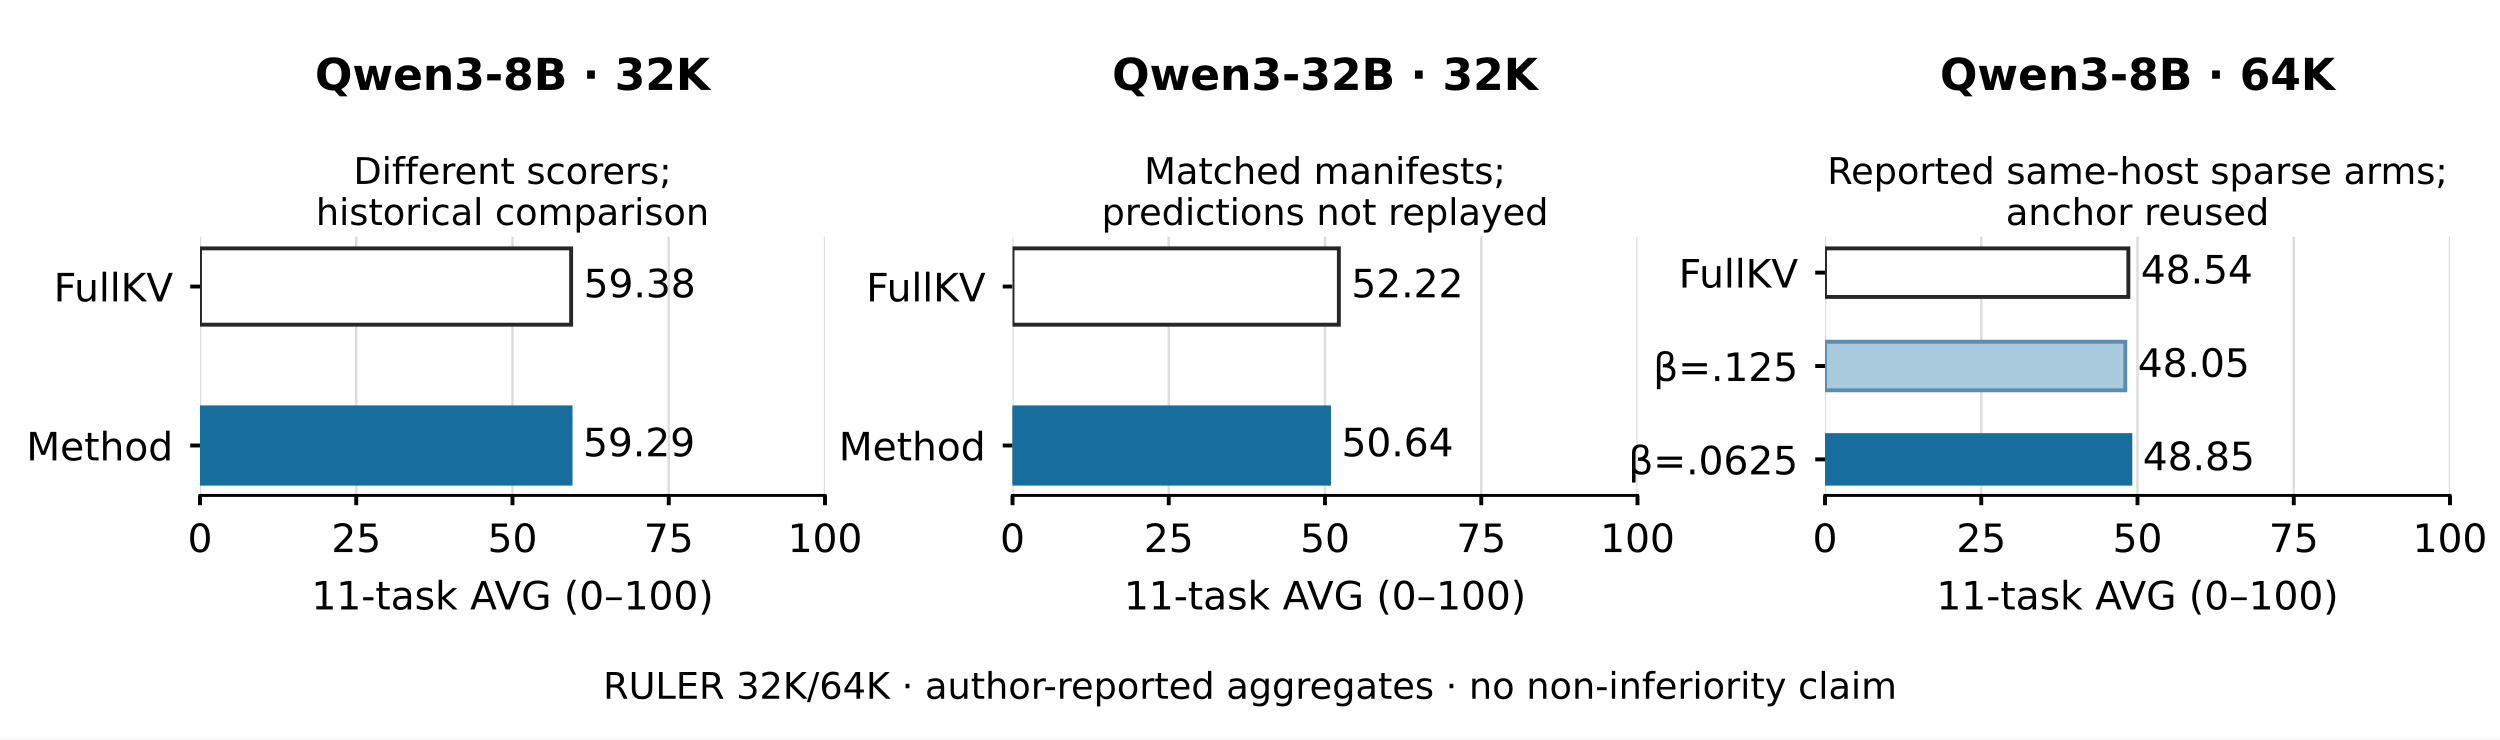
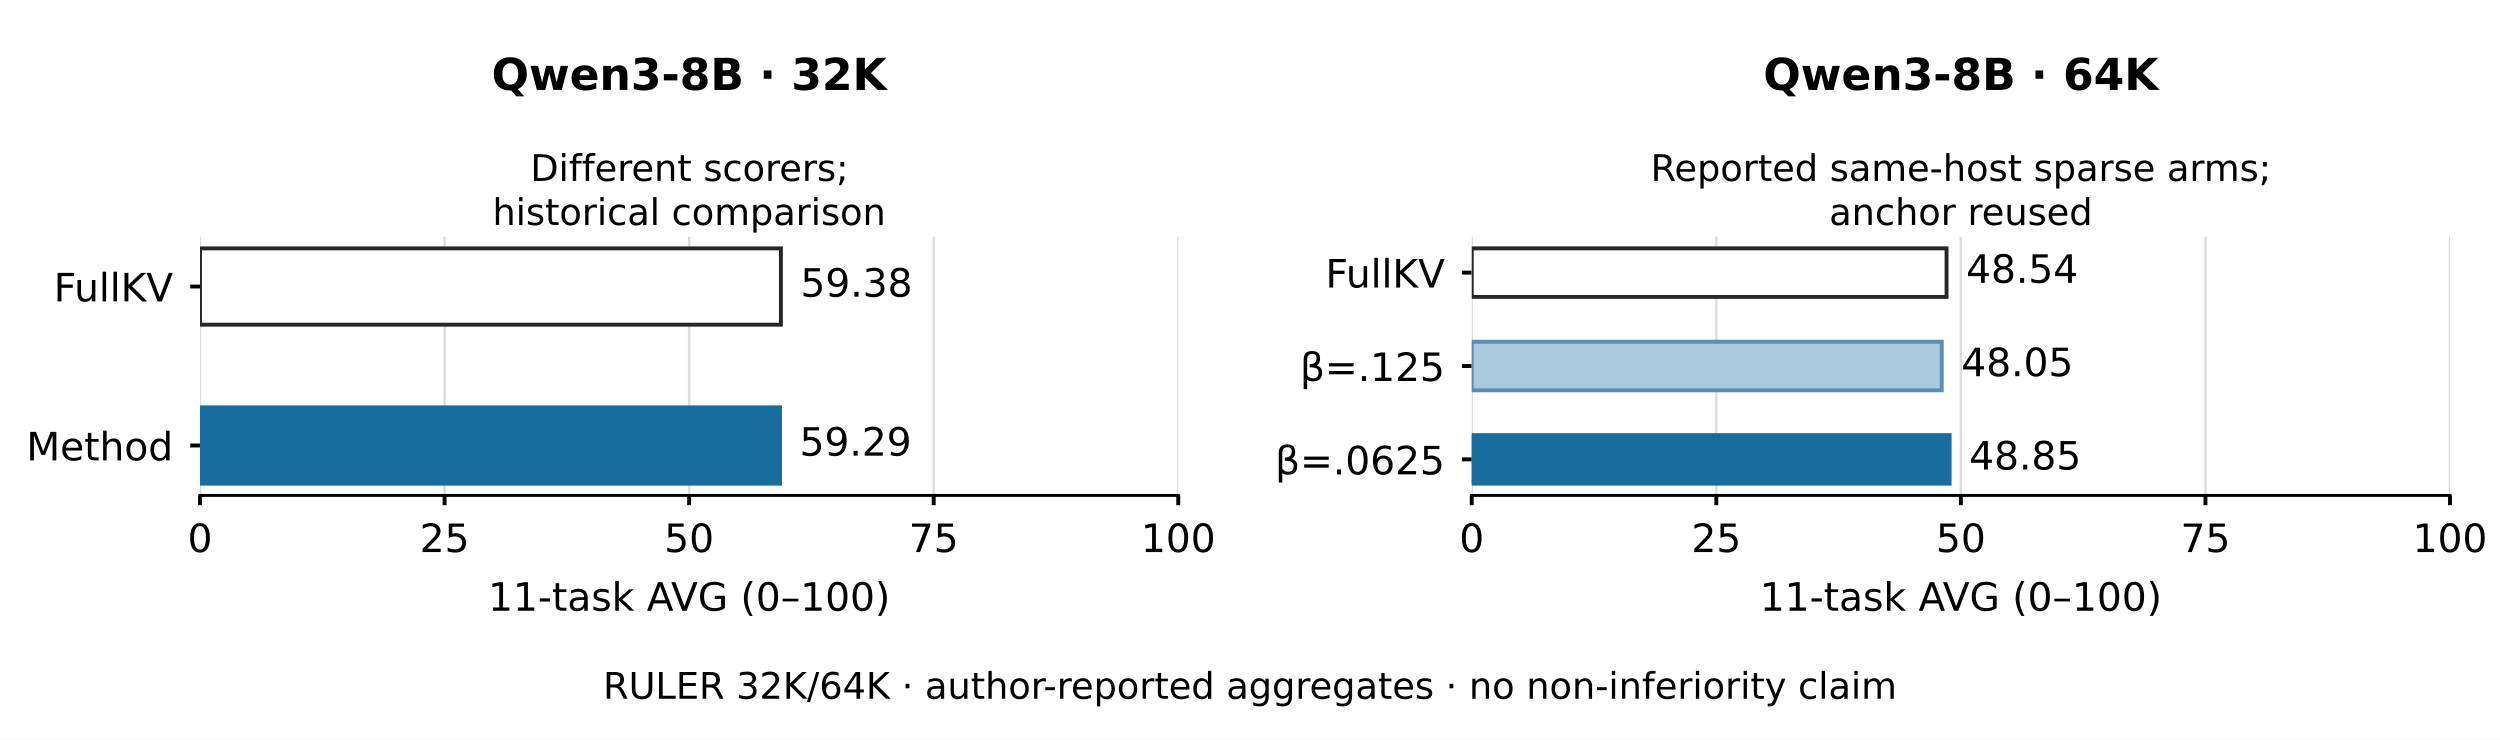
<svg xmlns="http://www.w3.org/2000/svg" xmlns:xlink="http://www.w3.org/1999/xlink" width="511.2pt" height="151.2pt" viewBox="0 0 511.2 151.2" version="1.1">
  <defs>
    <style type="text/css">*{stroke-linejoin: round; stroke-linecap: butt}</style>
  </defs>
  <g id="figure_1">
    <g id="patch_1">
      <path d="M 0 151.2  L 511.2 151.2  L 511.2 0  L 0 0  z " style="fill: #ffffff" />
    </g>
    <g id="axes_1">
      <g id="patch_2">
-         <path d="M 40.896 101.304  L 168.696 101.304  L 168.696 48.384  L 40.896 48.384  z " style="fill: #ffffff" />
+         <path d="M 40.896 101.304  L 240.931 101.304  L 240.931 48.384  L 40.896 48.384  z " style="fill: #ffffff" />
      </g>
      <g id="matplotlib.axis_1">
        <g id="xtick_1">
          <g id="line2d_1">
-             <path d="M 40.896 101.304  L 40.896 48.384  " clip-path="url(#p2fbca07a39)" style="fill: none; stroke: #dddddd; stroke-width: 0.5; stroke-linecap: square" />
+             <path d="M 40.896 101.304  L 40.896 48.384  " clip-path="url(#p29aef52758)" style="fill: none; stroke: #dddddd; stroke-width: 0.5; stroke-linecap: square" />
          </g>
          <g id="line2d_2">
            <defs>
-               <path id="me46f52d12d" d="M 0 0  L 0 2  " style="stroke: #000000; stroke-width: 0.8" />
+               <path id="ma07bf800ba" d="M 0 0  L 0 2  " style="stroke: #000000; stroke-width: 0.8" />
            </defs>
            <g>
-               <use xlink:href="#me46f52d12d" x="40.896" y="101.304" style="stroke: #000000; stroke-width: 0.8" />
+               <use xlink:href="#ma07bf800ba" x="40.896" y="101.304" style="stroke: #000000; stroke-width: 0.8" />
            </g>
          </g>
          <g id="text_1">
-             <text style="font-size: 8px; font-family: 'DejaVu Sans'; text-anchor: middle" x="40.896" y="112.883" transform="rotate(-0 40.896 112.8828)">0</text>
+             <text style="font-size: 8px; font-family: 'DejaVu Sans'; text-anchor: middle" x="40.896" y="112.882" transform="rotate(-0 40.896 112.8821)">0</text>
          </g>
        </g>
        <g id="xtick_2">
          <g id="line2d_3">
-             <path d="M 72.846 101.304  L 72.846 48.384  " clip-path="url(#p2fbca07a39)" style="fill: none; stroke: #dddddd; stroke-width: 0.5; stroke-linecap: square" />
+             <path d="M 90.905 101.304  L 90.905 48.384  " clip-path="url(#p29aef52758)" style="fill: none; stroke: #dddddd; stroke-width: 0.5; stroke-linecap: square" />
          </g>
          <g id="line2d_4">
            <g>
-               <use xlink:href="#me46f52d12d" x="72.846" y="101.304" style="stroke: #000000; stroke-width: 0.8" />
+               <use xlink:href="#ma07bf800ba" x="90.905" y="101.304" style="stroke: #000000; stroke-width: 0.8" />
            </g>
          </g>
          <g id="text_2">
-             <text style="font-size: 8px; font-family: 'DejaVu Sans'; text-anchor: middle" x="72.846" y="112.883" transform="rotate(-0 72.846 112.8828)">25</text>
+             <text style="font-size: 8px; font-family: 'DejaVu Sans'; text-anchor: middle" x="90.905" y="112.882" transform="rotate(-0 90.9047 112.8821)">25</text>
          </g>
        </g>
        <g id="xtick_3">
          <g id="line2d_5">
-             <path d="M 104.796 101.304  L 104.796 48.384  " clip-path="url(#p2fbca07a39)" style="fill: none; stroke: #dddddd; stroke-width: 0.5; stroke-linecap: square" />
+             <path d="M 140.913 101.304  L 140.913 48.384  " clip-path="url(#p29aef52758)" style="fill: none; stroke: #dddddd; stroke-width: 0.5; stroke-linecap: square" />
          </g>
          <g id="line2d_6">
            <g>
-               <use xlink:href="#me46f52d12d" x="104.796" y="101.304" style="stroke: #000000; stroke-width: 0.8" />
+               <use xlink:href="#ma07bf800ba" x="140.913" y="101.304" style="stroke: #000000; stroke-width: 0.8" />
            </g>
          </g>
          <g id="text_3">
-             <text style="font-size: 8px; font-family: 'DejaVu Sans'; text-anchor: middle" x="104.796" y="112.883" transform="rotate(-0 104.796 112.8828)">50</text>
+             <text style="font-size: 8px; font-family: 'DejaVu Sans'; text-anchor: middle" x="140.913" y="112.882" transform="rotate(-0 140.9134 112.8821)">50</text>
          </g>
        </g>
        <g id="xtick_4">
          <g id="line2d_7">
-             <path d="M 136.746 101.304  L 136.746 48.384  " clip-path="url(#p2fbca07a39)" style="fill: none; stroke: #dddddd; stroke-width: 0.5; stroke-linecap: square" />
+             <path d="M 190.922 101.304  L 190.922 48.384  " clip-path="url(#p29aef52758)" style="fill: none; stroke: #dddddd; stroke-width: 0.5; stroke-linecap: square" />
          </g>
          <g id="line2d_8">
            <g>
-               <use xlink:href="#me46f52d12d" x="136.746" y="101.304" style="stroke: #000000; stroke-width: 0.8" />
+               <use xlink:href="#ma07bf800ba" x="190.922" y="101.304" style="stroke: #000000; stroke-width: 0.8" />
            </g>
          </g>
          <g id="text_4">
-             <text style="font-size: 8px; font-family: 'DejaVu Sans'; text-anchor: middle" x="136.746" y="112.883" transform="rotate(-0 136.746 112.8828)">75</text>
+             <text style="font-size: 8px; font-family: 'DejaVu Sans'; text-anchor: middle" x="190.922" y="112.882" transform="rotate(-0 190.9221 112.8821)">75</text>
          </g>
        </g>
        <g id="xtick_5">
          <g id="line2d_9">
-             <path d="M 168.696 101.304  L 168.696 48.384  " clip-path="url(#p2fbca07a39)" style="fill: none; stroke: #dddddd; stroke-width: 0.5; stroke-linecap: square" />
+             <path d="M 240.931 101.304  L 240.931 48.384  " clip-path="url(#p29aef52758)" style="fill: none; stroke: #dddddd; stroke-width: 0.5; stroke-linecap: square" />
          </g>
          <g id="line2d_10">
            <g>
-               <use xlink:href="#me46f52d12d" x="168.696" y="101.304" style="stroke: #000000; stroke-width: 0.8" />
+               <use xlink:href="#ma07bf800ba" x="240.931" y="101.304" style="stroke: #000000; stroke-width: 0.8" />
            </g>
          </g>
          <g id="text_5">
-             <text style="font-size: 8px; font-family: 'DejaVu Sans'; text-anchor: middle" x="168.696" y="112.883" transform="rotate(-0 168.696 112.8828)">100</text>
+             <text style="font-size: 8px; font-family: 'DejaVu Sans'; text-anchor: middle" x="240.931" y="112.882" transform="rotate(-0 240.9308 112.8821)">100</text>
          </g>
        </g>
        <g id="text_6">
-           <text style="font-size: 8px; font-family: 'DejaVu Sans'; text-anchor: middle" x="104.796" y="124.625" transform="rotate(-0 104.796 124.6252)">11-task AVG (0–100)</text>
+           <text style="font-size: 8px; font-family: 'DejaVu Sans'; text-anchor: middle" x="140.913" y="124.883" transform="rotate(-0 140.9134 124.8828)">11-task AVG (0–100)</text>
        </g>
      </g>
      <g id="matplotlib.axis_2">
        <g id="ytick_1">
          <g id="line2d_11">
            <defs>
-               <path id="m585471a58e" d="M 0 0  L -2 0  " style="stroke: #000000; stroke-width: 0.8" />
+               <path id="me3f5786818" d="M 0 0  L -2 0  " style="stroke: #000000; stroke-width: 0.8" />
            </defs>
            <g>
-               <use xlink:href="#m585471a58e" x="40.896" y="58.591" style="stroke: #000000; stroke-width: 0.8" />
+               <use xlink:href="#me3f5786818" x="40.896" y="58.591" style="stroke: #000000; stroke-width: 0.8" />
            </g>
          </g>
          <g id="text_7">
            <text style="font-size: 8px; font-family: 'DejaVu Sans'; text-anchor: end" x="35.396" y="61.63" transform="rotate(-0 35.396 61.6303)">FullKV</text>
          </g>
        </g>
        <g id="ytick_2">
          <g id="line2d_12">
            <g>
-               <use xlink:href="#m585471a58e" x="40.896" y="91.097" style="stroke: #000000; stroke-width: 0.8" />
+               <use xlink:href="#me3f5786818" x="40.896" y="91.097" style="stroke: #000000; stroke-width: 0.8" />
            </g>
          </g>
          <g id="text_8">
            <text style="font-size: 8px; font-family: 'DejaVu Sans'; text-anchor: end" x="35.396" y="94.136" transform="rotate(-0 35.396 94.13645)">Method</text>
          </g>
        </g>
      </g>
      <g id="patch_3">
-         <path d="M 40.896 66.392  L 116.786 66.392  L 116.786 50.789  L 40.896 50.789  z " clip-path="url(#p2fbca07a39)" style="fill: #ffffff; stroke: #272727; stroke-width: 0.8; stroke-linejoin: miter" />
+         <path d="M 40.896 66.392  L 159.68 66.392  L 159.68 50.789  L 40.896 50.789  z " clip-path="url(#p29aef52758)" style="fill: #ffffff; stroke: #272727; stroke-width: 0.8; stroke-linejoin: miter" />
      </g>
      <g id="patch_4">
-         <path d="M 40.896 98.899  L 116.67 98.899  L 116.67 83.296  L 40.896 83.296  z " clip-path="url(#p2fbca07a39)" style="fill: #176e9e; stroke: #176e9e; stroke-width: 0.8; stroke-linejoin: miter" />
+         <path d="M 40.896 98.899  L 159.498 98.899  L 159.498 83.296  L 40.896 83.296  z " clip-path="url(#p29aef52758)" style="fill: #176e9e; stroke: #176e9e; stroke-width: 0.8; stroke-linejoin: miter" />
      </g>
      <g id="patch_5">
-         <path d="M 40.896 101.304  L 168.696 101.304  " style="fill: none; stroke: #000000; stroke-width: 0.6; stroke-linejoin: miter; stroke-linecap: square" />
+         <path d="M 40.896 101.304  L 240.931 101.304  " style="fill: none; stroke: #000000; stroke-width: 0.6; stroke-linejoin: miter; stroke-linecap: square" />
      </g>
      <g id="text_9">
-         <text style="font-size: 8px; font-family: 'DejaVu Sans'; text-anchor: start" x="119.342" y="60.798" transform="rotate(-0 119.342 60.79843)">59.38</text>
+         <text style="font-size: 8px; font-family: 'DejaVu Sans'; text-anchor: start" x="163.681" y="60.669" transform="rotate(-0 163.681 60.66905)">59.38</text>
      </g>
      <g id="text_10">
-         <text style="font-size: 8px; font-family: 'DejaVu Sans'; text-anchor: start" x="119.226" y="93.305" transform="rotate(-0 119.2258 93.30457)">59.29</text>
+         <text style="font-size: 8px; font-family: 'DejaVu Sans'; text-anchor: start" x="163.499" y="93.175" transform="rotate(-0 163.4991 93.1752)">59.29</text>
      </g>
      <g id="text_11">
-         <text style="font-size: 7.5px; font-family: 'DejaVu Sans'" transform="translate(72.28291 37.60424)">Different scorers;</text>
-         <text style="font-size: 7.5px; font-family: 'DejaVu Sans'" transform="translate(64.58662 46.0026)">historical comparison</text>
+         <text style="font-size: 7.5px; font-family: 'DejaVu Sans'" transform="translate(108.4536 37.00055)">Different scorers;</text>
+         <text style="font-size: 7.5px; font-family: 'DejaVu Sans'" transform="translate(100.704 46.0026)">historical comparison</text>
      </g>
      <g id="text_12">
-         <text style="font-weight: 700; font-size: 9px; font-family: 'DejaVu Sans'; text-anchor: middle" x="104.796" y="18.384" transform="rotate(-0 104.796 18.384)">Qwen3-8B · 32K</text>
+         <text style="font-weight: 700; font-size: 9px; font-family: 'DejaVu Sans'; text-anchor: middle" x="140.913" y="18.384" transform="rotate(-0 140.9134 18.384)">Qwen3-8B · 32K</text>
      </g>
    </g>
    <g id="axes_2">
      <g id="patch_6">
-         <path d="M 207.036 101.304  L 334.836 101.304  L 334.836 48.384  L 207.036 48.384  z " style="fill: #ffffff" />
+         <path d="M 300.941 101.304  L 500.976 101.304  L 500.976 48.384  L 300.941 48.384  z " style="fill: #ffffff" />
      </g>
      <g id="matplotlib.axis_3">
        <g id="xtick_6">
          <g id="line2d_13">
-             <path d="M 207.036 101.304  L 207.036 48.384  " clip-path="url(#p672be90d15)" style="fill: none; stroke: #dddddd; stroke-width: 0.5; stroke-linecap: square" />
+             <path d="M 300.941 101.304  L 300.941 48.384  " clip-path="url(#p361df8e902)" style="fill: none; stroke: #dddddd; stroke-width: 0.5; stroke-linecap: square" />
          </g>
          <g id="line2d_14">
            <g>
-               <use xlink:href="#me46f52d12d" x="207.036" y="101.304" style="stroke: #000000; stroke-width: 0.8" />
+               <use xlink:href="#ma07bf800ba" x="300.941" y="101.304" style="stroke: #000000; stroke-width: 0.8" />
            </g>
          </g>
          <g id="text_13">
-             <text style="font-size: 8px; font-family: 'DejaVu Sans'; text-anchor: middle" x="207.036" y="112.883" transform="rotate(-0 207.036 112.8828)">0</text>
+             <text style="font-size: 8px; font-family: 'DejaVu Sans'; text-anchor: middle" x="300.941" y="112.882" transform="rotate(-0 300.9412 112.8821)">0</text>
          </g>
        </g>
        <g id="xtick_7">
          <g id="line2d_15">
-             <path d="M 238.986 101.304  L 238.986 48.384  " clip-path="url(#p672be90d15)" style="fill: none; stroke: #dddddd; stroke-width: 0.5; stroke-linecap: square" />
+             <path d="M 350.95 101.304  L 350.95 48.384  " clip-path="url(#p361df8e902)" style="fill: none; stroke: #dddddd; stroke-width: 0.5; stroke-linecap: square" />
          </g>
          <g id="line2d_16">
            <g>
-               <use xlink:href="#me46f52d12d" x="238.986" y="101.304" style="stroke: #000000; stroke-width: 0.8" />
+               <use xlink:href="#ma07bf800ba" x="350.95" y="101.304" style="stroke: #000000; stroke-width: 0.8" />
            </g>
          </g>
          <g id="text_14">
-             <text style="font-size: 8px; font-family: 'DejaVu Sans'; text-anchor: middle" x="238.986" y="112.883" transform="rotate(-0 238.986 112.8828)">25</text>
+             <text style="font-size: 8px; font-family: 'DejaVu Sans'; text-anchor: middle" x="350.95" y="112.882" transform="rotate(-0 350.9499 112.8821)">25</text>
          </g>
        </g>
        <g id="xtick_8">
          <g id="line2d_17">
-             <path d="M 270.936 101.304  L 270.936 48.384  " clip-path="url(#p672be90d15)" style="fill: none; stroke: #dddddd; stroke-width: 0.5; stroke-linecap: square" />
+             <path d="M 400.959 101.304  L 400.959 48.384  " clip-path="url(#p361df8e902)" style="fill: none; stroke: #dddddd; stroke-width: 0.5; stroke-linecap: square" />
          </g>
          <g id="line2d_18">
            <g>
-               <use xlink:href="#me46f52d12d" x="270.936" y="101.304" style="stroke: #000000; stroke-width: 0.8" />
+               <use xlink:href="#ma07bf800ba" x="400.959" y="101.304" style="stroke: #000000; stroke-width: 0.8" />
            </g>
          </g>
          <g id="text_15">
-             <text style="font-size: 8px; font-family: 'DejaVu Sans'; text-anchor: middle" x="270.936" y="112.883" transform="rotate(-0 270.936 112.8828)">50</text>
+             <text style="font-size: 8px; font-family: 'DejaVu Sans'; text-anchor: middle" x="400.959" y="112.882" transform="rotate(-0 400.9586 112.8821)">50</text>
          </g>
        </g>
        <g id="xtick_9">
          <g id="line2d_19">
-             <path d="M 302.886 101.304  L 302.886 48.384  " clip-path="url(#p672be90d15)" style="fill: none; stroke: #dddddd; stroke-width: 0.5; stroke-linecap: square" />
+             <path d="M 450.967 101.304  L 450.967 48.384  " clip-path="url(#p361df8e902)" style="fill: none; stroke: #dddddd; stroke-width: 0.5; stroke-linecap: square" />
          </g>
          <g id="line2d_20">
            <g>
-               <use xlink:href="#me46f52d12d" x="302.886" y="101.304" style="stroke: #000000; stroke-width: 0.8" />
+               <use xlink:href="#ma07bf800ba" x="450.967" y="101.304" style="stroke: #000000; stroke-width: 0.8" />
            </g>
          </g>
          <g id="text_16">
-             <text style="font-size: 8px; font-family: 'DejaVu Sans'; text-anchor: middle" x="302.886" y="112.883" transform="rotate(-0 302.886 112.8828)">75</text>
+             <text style="font-size: 8px; font-family: 'DejaVu Sans'; text-anchor: middle" x="450.967" y="112.882" transform="rotate(-0 450.9673 112.8821)">75</text>
          </g>
        </g>
        <g id="xtick_10">
          <g id="line2d_21">
-             <path d="M 334.836 101.304  L 334.836 48.384  " clip-path="url(#p672be90d15)" style="fill: none; stroke: #dddddd; stroke-width: 0.5; stroke-linecap: square" />
+             <path d="M 500.976 101.304  L 500.976 48.384  " clip-path="url(#p361df8e902)" style="fill: none; stroke: #dddddd; stroke-width: 0.5; stroke-linecap: square" />
          </g>
          <g id="line2d_22">
            <g>
-               <use xlink:href="#me46f52d12d" x="334.836" y="101.304" style="stroke: #000000; stroke-width: 0.8" />
+               <use xlink:href="#ma07bf800ba" x="500.976" y="101.304" style="stroke: #000000; stroke-width: 0.8" />
            </g>
          </g>
          <g id="text_17">
-             <text style="font-size: 8px; font-family: 'DejaVu Sans'; text-anchor: middle" x="334.836" y="112.883" transform="rotate(-0 334.836 112.8828)">100</text>
+             <text style="font-size: 8px; font-family: 'DejaVu Sans'; text-anchor: middle" x="500.976" y="112.882" transform="rotate(-0 500.976 112.8821)">100</text>
          </g>
        </g>
        <g id="text_18">
-           <text style="font-size: 8px; font-family: 'DejaVu Sans'; text-anchor: middle" x="270.936" y="124.625" transform="rotate(-0 270.936 124.6252)">11-task AVG (0–100)</text>
+           <text style="font-size: 8px; font-family: 'DejaVu Sans'; text-anchor: middle" x="400.959" y="124.883" transform="rotate(-0 400.9586 124.8828)">11-task AVG (0–100)</text>
        </g>
      </g>
      <g id="matplotlib.axis_4">
        <g id="ytick_3">
          <g id="line2d_23">
            <g>
-               <use xlink:href="#m585471a58e" x="207.036" y="58.591" style="stroke: #000000; stroke-width: 0.8" />
+               <use xlink:href="#me3f5786818" x="300.941" y="55.753" style="stroke: #000000; stroke-width: 0.8" />
            </g>
          </g>
          <g id="text_19">
-             <text style="font-size: 8px; font-family: 'DejaVu Sans'; text-anchor: end" x="201.536" y="61.63" transform="rotate(-0 201.536 61.6303)">FullKV</text>
+             <text style="font-size: 8px; font-family: 'DejaVu Sans'; text-anchor: end" x="295.441" y="58.792" transform="rotate(-0 295.4412 58.79247)">FullKV</text>
          </g>
        </g>
        <g id="ytick_4">
          <g id="line2d_24">
            <g>
-               <use xlink:href="#m585471a58e" x="207.036" y="91.097" style="stroke: #000000; stroke-width: 0.8" />
+               <use xlink:href="#me3f5786818" x="300.941" y="74.844" style="stroke: #000000; stroke-width: 0.8" />
            </g>
          </g>
          <g id="text_20">
-             <text style="font-size: 8px; font-family: 'DejaVu Sans'; text-anchor: end" x="201.536" y="94.136" transform="rotate(-0 201.536 94.13645)">Method</text>
+             <text style="font-size: 8px; font-family: 'DejaVu Sans'; text-anchor: end" x="295.441" y="77.908" transform="rotate(-0 295.4412 77.90838)">β=.125</text>
+           </g>
+         </g>
+         <g id="ytick_5">
+           <g id="line2d_25">
+             <g>
+               <use xlink:href="#me3f5786818" x="300.941" y="93.935" style="stroke: #000000; stroke-width: 0.8" />
+             </g>
+           </g>
+           <g id="text_21">
+             <text style="font-size: 8px; font-family: 'DejaVu Sans'; text-anchor: end" x="295.441" y="96.999" transform="rotate(-0 295.4412 96.99928)">β=.0625</text>
          </g>
        </g>
      </g>
      <g id="patch_7">
-         <path d="M 207.036 66.392  L 273.771 66.392  L 273.771 50.789  L 207.036 50.789  z " clip-path="url(#p672be90d15)" style="fill: #ffffff; stroke: #272727; stroke-width: 0.8; stroke-linejoin: miter" />
+         <path d="M 300.941 60.717  L 398.031 60.717  L 398.031 50.789  L 300.941 50.789  z " clip-path="url(#p361df8e902)" style="fill: #ffffff; stroke: #272727; stroke-width: 0.8; stroke-linejoin: miter" />
      </g>
      <g id="patch_8">
-         <path d="M 207.036 98.899  L 271.757 98.899  L 271.757 83.296  L 207.036 83.296  z " clip-path="url(#p672be90d15)" style="fill: #176e9e; stroke: #176e9e; stroke-width: 0.8; stroke-linejoin: miter" />
+         <path d="M 300.941 79.808  L 397.049 79.808  L 397.049 69.88  L 300.941 69.88  z " clip-path="url(#p361df8e902)" style="fill: #a9cadd; stroke: #5b8db4; stroke-width: 0.8; stroke-linejoin: miter" />
      </g>
      <g id="patch_9">
-         <path d="M 207.036 101.304  L 334.836 101.304  " style="fill: none; stroke: #000000; stroke-width: 0.6; stroke-linejoin: miter; stroke-linecap: square" />
-       </g>
-       <g id="text_21">
-         <text style="font-size: 8px; font-family: 'DejaVu Sans'; text-anchor: start" x="276.327" y="60.798" transform="rotate(-0 276.3268 60.79843)">52.22</text>
+         <path d="M 300.941 98.899  L 398.658 98.899  L 398.658 88.971  L 300.941 88.971  z " clip-path="url(#p361df8e902)" style="fill: #176e9e; stroke: #176e9e; stroke-width: 0.8; stroke-linejoin: miter" />
+       </g>
+       <g id="patch_10">
+         <path d="M 300.941 101.304  L 500.976 101.304  " style="fill: none; stroke: #000000; stroke-width: 0.6; stroke-linejoin: miter; stroke-linecap: square" />
      </g>
      <g id="text_22">
-         <text style="font-size: 8px; font-family: 'DejaVu Sans'; text-anchor: start" x="274.313" y="93.305" transform="rotate(-0 274.3134 93.30457)">50.64</text>
+         <text style="font-size: 8px; font-family: 'DejaVu Sans'; text-anchor: start" x="402.032" y="57.831" transform="rotate(-0 402.0315 57.83122)">48.54</text>
      </g>
      <g id="text_23">
-         <text style="font-size: 7.5px; font-family: 'DejaVu Sans'" transform="translate(233.9768 37.60424)">Matched manifests;</text>
-         <text style="font-size: 7.5px; font-family: 'DejaVu Sans'" transform="translate(225.2522 46.0026)">predictions not replayed</text>
+         <text style="font-size: 8px; font-family: 'DejaVu Sans'; text-anchor: start" x="401.05" y="76.922" transform="rotate(-0 401.0495 76.92212)">48.05</text>
      </g>
      <g id="text_24">
-         <text style="font-weight: 700; font-size: 9px; font-family: 'DejaVu Sans'; text-anchor: middle" x="270.936" y="18.384" transform="rotate(-0 270.936 18.384)">Qwen3-32B · 32K</text>
-       </g>
-     </g>
-     <g id="axes_3">
-       <g id="patch_10">
-         <path d="M 373.176 101.304  L 500.976 101.304  L 500.976 48.384  L 373.176 48.384  z " style="fill: #ffffff" />
-       </g>
-       <g id="matplotlib.axis_5">
-         <g id="xtick_11">
-           <g id="line2d_25">
-             <path d="M 373.176 101.304  L 373.176 48.384  " clip-path="url(#pf4c07f5f20)" style="fill: none; stroke: #dddddd; stroke-width: 0.5; stroke-linecap: square" />
-           </g>
-           <g id="line2d_26">
-             <g>
-               <use xlink:href="#me46f52d12d" x="373.176" y="101.304" style="stroke: #000000; stroke-width: 0.8" />
-             </g>
-           </g>
-           <g id="text_25">
-             <text style="font-size: 8px; font-family: 'DejaVu Sans'; text-anchor: middle" x="373.176" y="112.883" transform="rotate(-0 373.176 112.8828)">0</text>
-           </g>
-         </g>
-         <g id="xtick_12">
-           <g id="line2d_27">
-             <path d="M 405.126 101.304  L 405.126 48.384  " clip-path="url(#pf4c07f5f20)" style="fill: none; stroke: #dddddd; stroke-width: 0.5; stroke-linecap: square" />
-           </g>
-           <g id="line2d_28">
-             <g>
-               <use xlink:href="#me46f52d12d" x="405.126" y="101.304" style="stroke: #000000; stroke-width: 0.8" />
-             </g>
-           </g>
-           <g id="text_26">
-             <text style="font-size: 8px; font-family: 'DejaVu Sans'; text-anchor: middle" x="405.126" y="112.883" transform="rotate(-0 405.126 112.8828)">25</text>
-           </g>
-         </g>
-         <g id="xtick_13">
-           <g id="line2d_29">
-             <path d="M 437.076 101.304  L 437.076 48.384  " clip-path="url(#pf4c07f5f20)" style="fill: none; stroke: #dddddd; stroke-width: 0.5; stroke-linecap: square" />
-           </g>
-           <g id="line2d_30">
-             <g>
-               <use xlink:href="#me46f52d12d" x="437.076" y="101.304" style="stroke: #000000; stroke-width: 0.8" />
-             </g>
-           </g>
-           <g id="text_27">
-             <text style="font-size: 8px; font-family: 'DejaVu Sans'; text-anchor: middle" x="437.076" y="112.883" transform="rotate(-0 437.076 112.8828)">50</text>
-           </g>
-         </g>
-         <g id="xtick_14">
-           <g id="line2d_31">
-             <path d="M 469.026 101.304  L 469.026 48.384  " clip-path="url(#pf4c07f5f20)" style="fill: none; stroke: #dddddd; stroke-width: 0.5; stroke-linecap: square" />
-           </g>
-           <g id="line2d_32">
-             <g>
-               <use xlink:href="#me46f52d12d" x="469.026" y="101.304" style="stroke: #000000; stroke-width: 0.8" />
-             </g>
-           </g>
-           <g id="text_28">
-             <text style="font-size: 8px; font-family: 'DejaVu Sans'; text-anchor: middle" x="469.026" y="112.883" transform="rotate(-0 469.026 112.8828)">75</text>
-           </g>
-         </g>
-         <g id="xtick_15">
-           <g id="line2d_33">
-             <path d="M 500.976 101.304  L 500.976 48.384  " clip-path="url(#pf4c07f5f20)" style="fill: none; stroke: #dddddd; stroke-width: 0.5; stroke-linecap: square" />
-           </g>
-           <g id="line2d_34">
-             <g>
-               <use xlink:href="#me46f52d12d" x="500.976" y="101.304" style="stroke: #000000; stroke-width: 0.8" />
-             </g>
-           </g>
-           <g id="text_29">
-             <text style="font-size: 8px; font-family: 'DejaVu Sans'; text-anchor: middle" x="500.976" y="112.883" transform="rotate(-0 500.976 112.8828)">100</text>
-           </g>
-         </g>
-         <g id="text_30">
-           <text style="font-size: 8px; font-family: 'DejaVu Sans'; text-anchor: middle" x="437.076" y="124.625" transform="rotate(-0 437.076 124.6252)">11-task AVG (0–100)</text>
-         </g>
-       </g>
-       <g id="matplotlib.axis_6">
-         <g id="ytick_5">
-           <g id="line2d_35">
-             <g>
-               <use xlink:href="#m585471a58e" x="373.176" y="55.753" style="stroke: #000000; stroke-width: 0.8" />
-             </g>
-           </g>
-           <g id="text_31">
-             <text style="font-size: 8px; font-family: 'DejaVu Sans'; text-anchor: end" x="367.676" y="58.792" transform="rotate(-0 367.676 58.79247)">FullKV</text>
-           </g>
-         </g>
-         <g id="ytick_6">
-           <g id="line2d_36">
-             <g>
-               <use xlink:href="#m585471a58e" x="373.176" y="74.844" style="stroke: #000000; stroke-width: 0.8" />
-             </g>
-           </g>
-           <g id="text_32">
-             <text style="font-size: 8px; font-family: 'DejaVu Sans'; text-anchor: end" x="367.676" y="77.908" transform="rotate(-0 367.676 77.90838)">β=.125</text>
-           </g>
-         </g>
-         <g id="ytick_7">
-           <g id="line2d_37">
-             <g>
-               <use xlink:href="#m585471a58e" x="373.176" y="93.935" style="stroke: #000000; stroke-width: 0.8" />
-             </g>
-           </g>
-           <g id="text_33">
-             <text style="font-size: 8px; font-family: 'DejaVu Sans'; text-anchor: end" x="367.676" y="96.999" transform="rotate(-0 367.676 96.99928)">β=.0625</text>
-           </g>
-         </g>
-       </g>
-       <g id="patch_11">
-         <path d="M 373.176 60.717  L 435.205 60.717  L 435.205 50.789  L 373.176 50.789  z " clip-path="url(#pf4c07f5f20)" style="fill: #ffffff; stroke: #272727; stroke-width: 0.8; stroke-linejoin: miter" />
-       </g>
-       <g id="patch_12">
-         <path d="M 373.176 79.808  L 434.578 79.808  L 434.578 69.88  L 373.176 69.88  z " clip-path="url(#pf4c07f5f20)" style="fill: #a9cadd; stroke: #5b8db4; stroke-width: 0.8; stroke-linejoin: miter" />
-       </g>
-       <g id="patch_13">
-         <path d="M 373.176 98.899  L 435.606 98.899  L 435.606 88.971  L 373.176 88.971  z " clip-path="url(#pf4c07f5f20)" style="fill: #176e9e; stroke: #176e9e; stroke-width: 0.8; stroke-linejoin: miter" />
-       </g>
-       <g id="patch_14">
-         <path d="M 373.176 101.304  L 500.976 101.304  " style="fill: none; stroke: #000000; stroke-width: 0.6; stroke-linejoin: miter; stroke-linecap: square" />
-       </g>
-       <g id="text_34">
-         <text style="font-size: 8px; font-family: 'DejaVu Sans'; text-anchor: start" x="437.761" y="57.961" transform="rotate(-0 437.7615 57.96059)">48.54</text>
-       </g>
-       <g id="text_35">
-         <text style="font-size: 8px; font-family: 'DejaVu Sans'; text-anchor: start" x="437.134" y="77.052" transform="rotate(-0 437.1341 77.0515)">48.05</text>
-       </g>
-       <g id="text_36">
-         <text style="font-size: 8px; font-family: 'DejaVu Sans'; text-anchor: start" x="438.162" y="96.142" transform="rotate(-0 438.1623 96.14241)">48.85</text>
-       </g>
-       <g id="text_37">
-         <text style="font-size: 7.5px; font-family: 'DejaVu Sans'" transform="translate(373.6436 37.60424)">Reported same-host sparse arms;</text>
-         <text style="font-size: 7.5px; font-family: 'DejaVu Sans'" transform="translate(410.1522 46.0026)">anchor reused</text>
-       </g>
-       <g id="text_38">
-         <text style="font-weight: 700; font-size: 9px; font-family: 'DejaVu Sans'; text-anchor: middle" x="437.076" y="18.384" transform="rotate(-0 437.076 18.384)">Qwen3-8B · 64K</text>
-       </g>
-     </g>
-     <g id="text_39">
+         <text style="font-size: 8px; font-family: 'DejaVu Sans'; text-anchor: start" x="402.659" y="96.013" transform="rotate(-0 402.6589 96.01303)">48.85</text>
+       </g>
+       <g id="text_25">
+         <text style="font-size: 7.5px; font-family: 'DejaVu Sans'" transform="translate(337.5256 37.00055)">Reported same-host sparse arms;</text>
+         <text style="font-size: 7.5px; font-family: 'DejaVu Sans'" transform="translate(374.033 46.0026)">anchor reused</text>
+       </g>
+       <g id="text_26">
+         <text style="font-weight: 700; font-size: 9px; font-family: 'DejaVu Sans'; text-anchor: middle" x="400.959" y="18.384" transform="rotate(-0 400.9586 18.384)">Qwen3-8B · 64K</text>
+       </g>
+     </g>
+     <g id="text_27">
      <text style="font-size: 7.5px; font-family: 'DejaVu Sans'; text-anchor: middle" x="255.6" y="142.884" transform="rotate(-0 255.6 142.884)">RULER 32K/64K · author-reported aggregates · no non-inferiority claim</text>
    </g>
  </g>
  <defs>
-     <clipPath id="p2fbca07a39">
-       <rect x="40.896" y="48.384" width="127.8" height="52.92" />
+     <clipPath id="p29aef52758">
+       <rect x="40.896" y="48.384" width="200.035" height="52.92" />
    </clipPath>
-     <clipPath id="p672be90d15">
-       <rect x="207.036" y="48.384" width="127.8" height="52.92" />
-     </clipPath>
-     <clipPath id="pf4c07f5f20">
-       <rect x="373.176" y="48.384" width="127.8" height="52.92" />
+     <clipPath id="p361df8e902">
+       <rect x="300.941" y="48.384" width="200.035" height="52.92" />
    </clipPath>
  </defs>
</svg>
